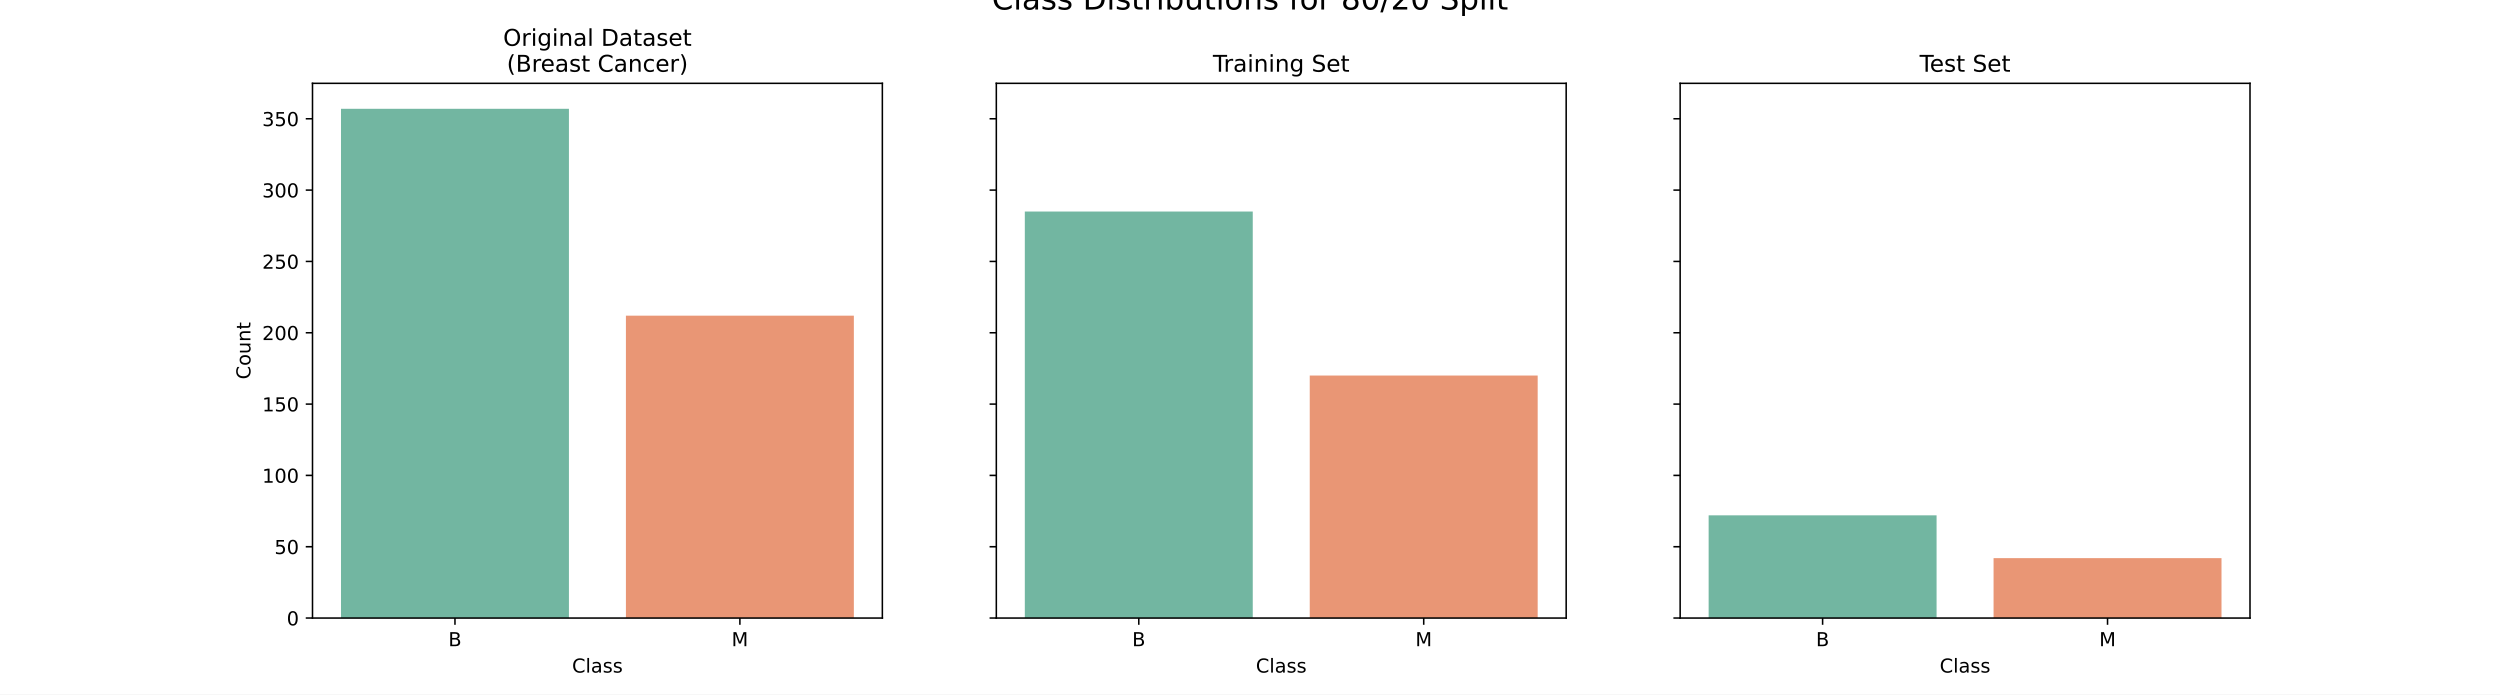
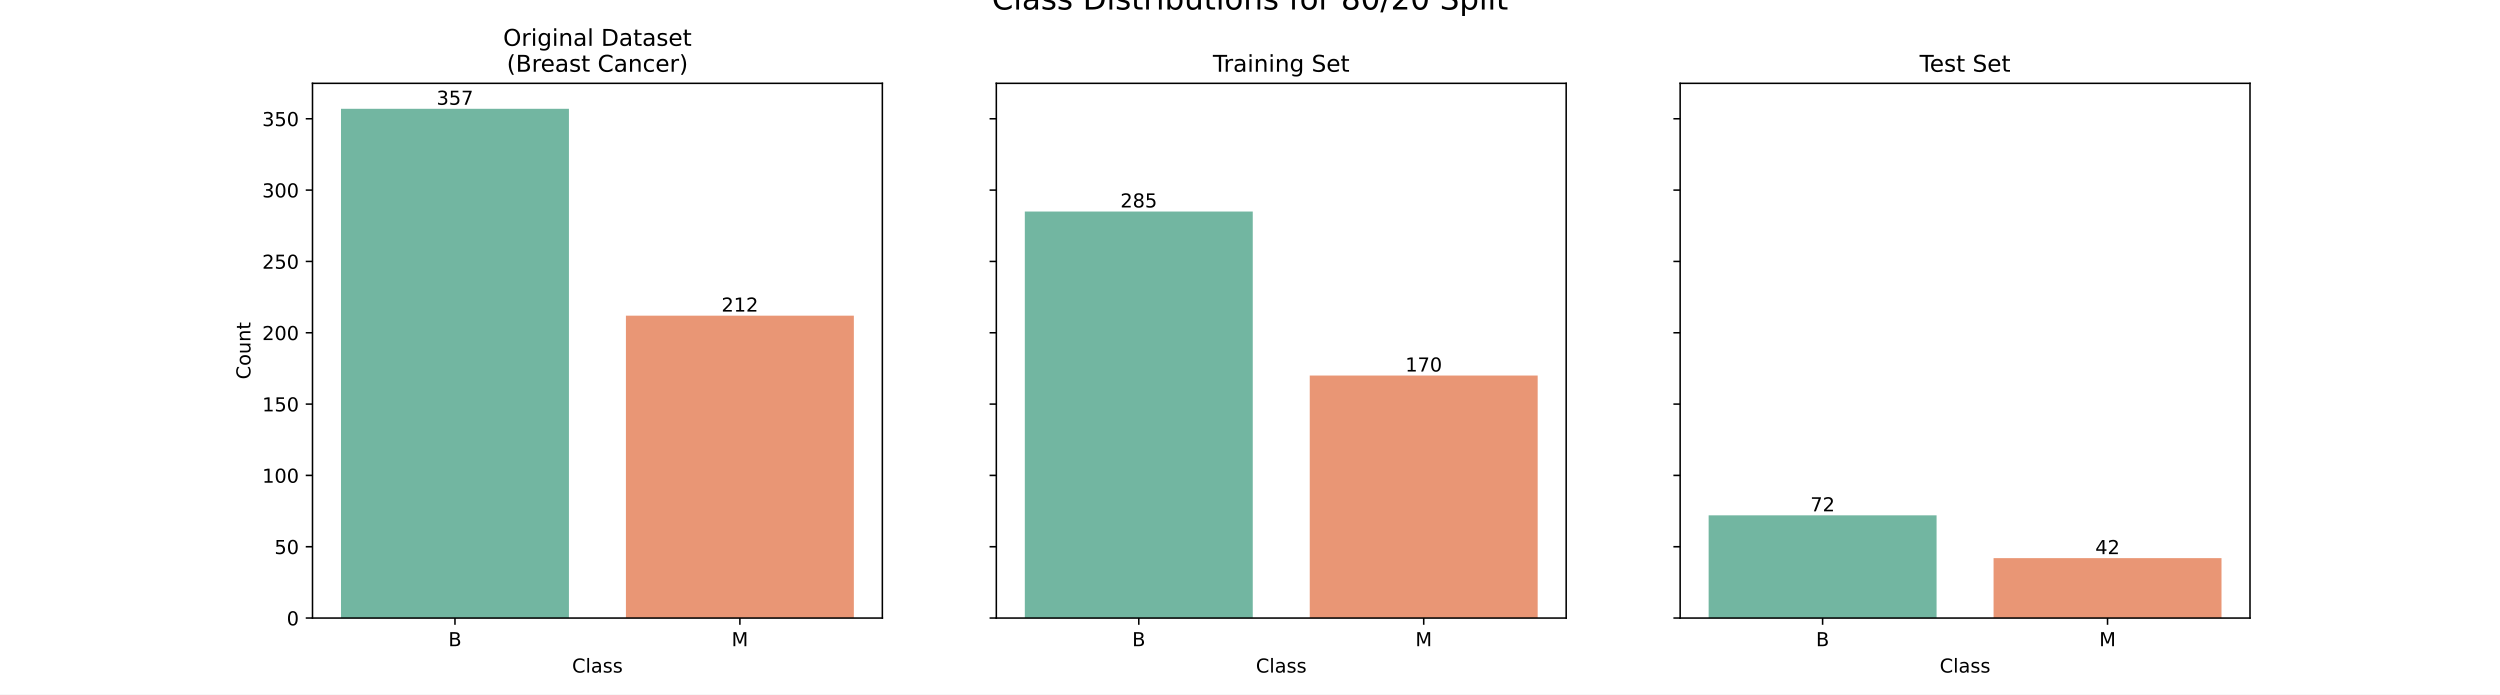
<svg xmlns="http://www.w3.org/2000/svg" xmlns:xlink="http://www.w3.org/1999/xlink" width="1296pt" height="360pt" viewBox="0 0 1296 360" version="1.1">
  <defs>
    <style type="text/css">*{stroke-linejoin: round; stroke-linecap: butt}</style>
  </defs>
  <g id="figure_1">
    <g id="patch_1">
      <path d="M 0 360  L 1296 360  L 1296 0  L 0 0  z " style="fill: #ffffff" />
    </g>
    <g id="axes_1">
      <g id="patch_2">
        <path d="M 162 320.4  L 457.412 320.4  L 457.412 43.2  L 162 43.2  z " style="fill: #ffffff" />
      </g>
      <g id="patch_3">
-         <path d="M 324.476 320.4  L 442.641 320.4  L 442.641 163.627  L 324.476 163.627  z " clip-path="url(#p71d71d4045)" style="fill: #e99675" />
+         <path d="M 324.476 320.4  L 442.641 320.4  L 442.641 163.627  L 324.476 163.627  z " clip-path="url(#pa740611eaa)" style="fill: #e99675" />
      </g>
      <g id="patch_4">
-         <path d="M 176.771 320.4  L 294.935 320.4  L 294.935 56.4  L 176.771 56.4  z " clip-path="url(#p71d71d4045)" style="fill: #72b6a1" />
+         <path d="M 176.771 320.4  L 294.935 320.4  L 294.935 56.4  L 176.771 56.4  z " clip-path="url(#pa740611eaa)" style="fill: #72b6a1" />
      </g>
      <g id="matplotlib.axis_1">
        <g id="xtick_1">
          <g id="line2d_1">
            <defs>
-               <path id="mca1e807a46" d="M 0 0  L 0 3.5  " style="stroke: #000000; stroke-width: 0.8" />
+               <path id="m3a88302859" d="M 0 0  L 0 3.5  " style="stroke: #000000; stroke-width: 0.8" />
            </defs>
            <g>
-               <use xlink:href="#mca1e807a46" x="235.853" y="320.4" style="stroke: #000000; stroke-width: 0.8" />
+               <use xlink:href="#m3a88302859" x="235.853" y="320.4" style="stroke: #000000; stroke-width: 0.8" />
            </g>
          </g>
          <g id="text_1">
            <g transform="translate(232.4225 334.9984) scale(0.1 -0.1)">
              <defs>
                <path id="DejaVuSans-42" d="M 1259 2228  L 1259 519  L 2272 519  Q 2781 519 3026 730  Q 3272 941 3272 1375  Q 3272 1813 3026 2020  Q 2781 2228 2272 2228  L 1259 2228  z M 1259 4147  L 1259 2741  L 2194 2741  Q 2656 2741 2882 2914  Q 3109 3088 3109 3444  Q 3109 3797 2882 3972  Q 2656 4147 2194 4147  L 1259 4147  z M 628 4666  L 2241 4666  Q 2963 4666 3353 4366  Q 3744 4066 3744 3513  Q 3744 3084 3544 2831  Q 3344 2578 2956 2516  Q 3422 2416 3680 2098  Q 3938 1781 3938 1306  Q 3938 681 3513 340  Q 3088 0 2303 0  L 628 0  L 628 4666  z " transform="scale(0.015625)" />
              </defs>
              <use xlink:href="#DejaVuSans-42" />
            </g>
          </g>
        </g>
        <g id="xtick_2">
          <g id="line2d_2">
            <g>
-               <use xlink:href="#mca1e807a46" x="383.559" y="320.4" style="stroke: #000000; stroke-width: 0.8" />
+               <use xlink:href="#m3a88302859" x="383.559" y="320.4" style="stroke: #000000; stroke-width: 0.8" />
            </g>
          </g>
          <g id="text_2">
            <g transform="translate(379.2448 334.9984) scale(0.1 -0.1)">
              <defs>
                <path id="DejaVuSans-4d" d="M 628 4666  L 1569 4666  L 2759 1491  L 3956 4666  L 4897 4666  L 4897 0  L 4281 0  L 4281 4097  L 3078 897  L 2444 897  L 1241 4097  L 1241 0  L 628 0  L 628 4666  z " transform="scale(0.015625)" />
              </defs>
              <use xlink:href="#DejaVuSans-4d" />
            </g>
          </g>
        </g>
        <g id="text_3">
          <g transform="translate(296.552 348.6766) scale(0.1 -0.1)">
            <defs>
              <path id="DejaVuSans-43" d="M 4122 4306  L 4122 3641  Q 3803 3938 3442 4084  Q 3081 4231 2675 4231  Q 1875 4231 1450 3742  Q 1025 3253 1025 2328  Q 1025 1406 1450 917  Q 1875 428 2675 428  Q 3081 428 3442 575  Q 3803 722 4122 1019  L 4122 359  Q 3791 134 3420 21  Q 3050 -91 2638 -91  Q 1578 -91 968 557  Q 359 1206 359 2328  Q 359 3453 968 4101  Q 1578 4750 2638 4750  Q 3056 4750 3426 4639  Q 3797 4528 4122 4306  z " transform="scale(0.015625)" />
              <path id="DejaVuSans-6c" d="M 603 4863  L 1178 4863  L 1178 0  L 603 0  L 603 4863  z " transform="scale(0.015625)" />
              <path id="DejaVuSans-61" d="M 2194 1759  Q 1497 1759 1228 1600  Q 959 1441 959 1056  Q 959 750 1161 570  Q 1363 391 1709 391  Q 2188 391 2477 730  Q 2766 1069 2766 1631  L 2766 1759  L 2194 1759  z M 3341 1997  L 3341 0  L 2766 0  L 2766 531  Q 2569 213 2275 61  Q 1981 -91 1556 -91  Q 1019 -91 701 211  Q 384 513 384 1019  Q 384 1609 779 1909  Q 1175 2209 1959 2209  L 2766 2209  L 2766 2266  Q 2766 2663 2505 2880  Q 2244 3097 1772 3097  Q 1472 3097 1187 3025  Q 903 2953 641 2809  L 641 3341  Q 956 3463 1253 3523  Q 1550 3584 1831 3584  Q 2591 3584 2966 3190  Q 3341 2797 3341 1997  z " transform="scale(0.015625)" />
              <path id="DejaVuSans-73" d="M 2834 3397  L 2834 2853  Q 2591 2978 2328 3040  Q 2066 3103 1784 3103  Q 1356 3103 1142 2972  Q 928 2841 928 2578  Q 928 2378 1081 2264  Q 1234 2150 1697 2047  L 1894 2003  Q 2506 1872 2764 1633  Q 3022 1394 3022 966  Q 3022 478 2636 193  Q 2250 -91 1575 -91  Q 1294 -91 989 -36  Q 684 19 347 128  L 347 722  Q 666 556 975 473  Q 1284 391 1588 391  Q 1994 391 2212 530  Q 2431 669 2431 922  Q 2431 1156 2273 1281  Q 2116 1406 1581 1522  L 1381 1569  Q 847 1681 609 1914  Q 372 2147 372 2553  Q 372 3047 722 3315  Q 1072 3584 1716 3584  Q 2034 3584 2315 3537  Q 2597 3491 2834 3397  z " transform="scale(0.015625)" />
            </defs>
            <use xlink:href="#DejaVuSans-43" />
            <use xlink:href="#DejaVuSans-6c" x="69.824" />
            <use xlink:href="#DejaVuSans-61" x="97.607" />
            <use xlink:href="#DejaVuSans-73" x="158.887" />
            <use xlink:href="#DejaVuSans-73" x="210.986" />
          </g>
        </g>
      </g>
      <g id="matplotlib.axis_2">
        <g id="ytick_1">
          <g id="line2d_3">
            <defs>
-               <path id="m3a2933c47c" d="M 0 0  L -3.5 0  " style="stroke: #000000; stroke-width: 0.8" />
+               <path id="m48964287dc" d="M 0 0  L -3.5 0  " style="stroke: #000000; stroke-width: 0.8" />
            </defs>
            <g>
-               <use xlink:href="#m3a2933c47c" x="162" y="320.4" style="stroke: #000000; stroke-width: 0.8" />
+               <use xlink:href="#m48964287dc" x="162" y="320.4" style="stroke: #000000; stroke-width: 0.8" />
            </g>
          </g>
          <g id="text_4">
            <g transform="translate(148.6375 324.1992) scale(0.1 -0.1)">
              <defs>
                <path id="DejaVuSans-30" d="M 2034 4250  Q 1547 4250 1301 3770  Q 1056 3291 1056 2328  Q 1056 1369 1301 889  Q 1547 409 2034 409  Q 2525 409 2770 889  Q 3016 1369 3016 2328  Q 3016 3291 2770 3770  Q 2525 4250 2034 4250  z M 2034 4750  Q 2819 4750 3233 4129  Q 3647 3509 3647 2328  Q 3647 1150 3233 529  Q 2819 -91 2034 -91  Q 1250 -91 836 529  Q 422 1150 422 2328  Q 422 3509 836 4129  Q 1250 4750 2034 4750  z " transform="scale(0.015625)" />
              </defs>
              <use xlink:href="#DejaVuSans-30" />
            </g>
          </g>
        </g>
        <g id="ytick_2">
          <g id="line2d_4">
            <g>
-               <use xlink:href="#m3a2933c47c" x="162" y="283.425" style="stroke: #000000; stroke-width: 0.8" />
+               <use xlink:href="#m48964287dc" x="162" y="283.425" style="stroke: #000000; stroke-width: 0.8" />
            </g>
          </g>
          <g id="text_5">
            <g transform="translate(142.275 287.2244) scale(0.1 -0.1)">
              <defs>
                <path id="DejaVuSans-35" d="M 691 4666  L 3169 4666  L 3169 4134  L 1269 4134  L 1269 2991  Q 1406 3038 1543 3061  Q 1681 3084 1819 3084  Q 2600 3084 3056 2656  Q 3513 2228 3513 1497  Q 3513 744 3044 326  Q 2575 -91 1722 -91  Q 1428 -91 1123 -41  Q 819 9 494 109  L 494 744  Q 775 591 1075 516  Q 1375 441 1709 441  Q 2250 441 2565 725  Q 2881 1009 2881 1497  Q 2881 1984 2565 2268  Q 2250 2553 1709 2553  Q 1456 2553 1204 2497  Q 953 2441 691 2322  L 691 4666  z " transform="scale(0.015625)" />
              </defs>
              <use xlink:href="#DejaVuSans-35" />
              <use xlink:href="#DejaVuSans-30" x="63.623" />
            </g>
          </g>
        </g>
        <g id="ytick_3">
          <g id="line2d_5">
            <g>
-               <use xlink:href="#m3a2933c47c" x="162" y="246.45" style="stroke: #000000; stroke-width: 0.8" />
+               <use xlink:href="#m48964287dc" x="162" y="246.45" style="stroke: #000000; stroke-width: 0.8" />
            </g>
          </g>
          <g id="text_6">
            <g transform="translate(135.9125 250.2496) scale(0.1 -0.1)">
              <defs>
                <path id="DejaVuSans-31" d="M 794 531  L 1825 531  L 1825 4091  L 703 3866  L 703 4441  L 1819 4666  L 2450 4666  L 2450 531  L 3481 531  L 3481 0  L 794 0  L 794 531  z " transform="scale(0.015625)" />
              </defs>
              <use xlink:href="#DejaVuSans-31" />
              <use xlink:href="#DejaVuSans-30" x="63.623" />
              <use xlink:href="#DejaVuSans-30" x="127.246" />
            </g>
          </g>
        </g>
        <g id="ytick_4">
          <g id="line2d_6">
            <g>
-               <use xlink:href="#m3a2933c47c" x="162" y="209.476" style="stroke: #000000; stroke-width: 0.8" />
+               <use xlink:href="#m48964287dc" x="162" y="209.476" style="stroke: #000000; stroke-width: 0.8" />
            </g>
          </g>
          <g id="text_7">
            <g transform="translate(135.9125 213.2748) scale(0.1 -0.1)">
              <use xlink:href="#DejaVuSans-31" />
              <use xlink:href="#DejaVuSans-35" x="63.623" />
              <use xlink:href="#DejaVuSans-30" x="127.246" />
            </g>
          </g>
        </g>
        <g id="ytick_5">
          <g id="line2d_7">
            <g>
-               <use xlink:href="#m3a2933c47c" x="162" y="172.501" style="stroke: #000000; stroke-width: 0.8" />
+               <use xlink:href="#m48964287dc" x="162" y="172.501" style="stroke: #000000; stroke-width: 0.8" />
            </g>
          </g>
          <g id="text_8">
            <g transform="translate(135.9125 176.3001) scale(0.1 -0.1)">
              <defs>
                <path id="DejaVuSans-32" d="M 1228 531  L 3431 531  L 3431 0  L 469 0  L 469 531  Q 828 903 1448 1529  Q 2069 2156 2228 2338  Q 2531 2678 2651 2914  Q 2772 3150 2772 3378  Q 2772 3750 2511 3984  Q 2250 4219 1831 4219  Q 1534 4219 1204 4116  Q 875 4013 500 3803  L 500 4441  Q 881 4594 1212 4672  Q 1544 4750 1819 4750  Q 2544 4750 2975 4387  Q 3406 4025 3406 3419  Q 3406 3131 3298 2873  Q 3191 2616 2906 2266  Q 2828 2175 2409 1742  Q 1991 1309 1228 531  z " transform="scale(0.015625)" />
              </defs>
              <use xlink:href="#DejaVuSans-32" />
              <use xlink:href="#DejaVuSans-30" x="63.623" />
              <use xlink:href="#DejaVuSans-30" x="127.246" />
            </g>
          </g>
        </g>
        <g id="ytick_6">
          <g id="line2d_8">
            <g>
-               <use xlink:href="#m3a2933c47c" x="162" y="135.526" style="stroke: #000000; stroke-width: 0.8" />
+               <use xlink:href="#m48964287dc" x="162" y="135.526" style="stroke: #000000; stroke-width: 0.8" />
            </g>
          </g>
          <g id="text_9">
            <g transform="translate(135.9125 139.3253) scale(0.1 -0.1)">
              <use xlink:href="#DejaVuSans-32" />
              <use xlink:href="#DejaVuSans-35" x="63.623" />
              <use xlink:href="#DejaVuSans-30" x="127.246" />
            </g>
          </g>
        </g>
        <g id="ytick_7">
          <g id="line2d_9">
            <g>
-               <use xlink:href="#m3a2933c47c" x="162" y="98.551" style="stroke: #000000; stroke-width: 0.8" />
+               <use xlink:href="#m48964287dc" x="162" y="98.551" style="stroke: #000000; stroke-width: 0.8" />
            </g>
          </g>
          <g id="text_10">
            <g transform="translate(135.9125 102.3505) scale(0.1 -0.1)">
              <defs>
                <path id="DejaVuSans-33" d="M 2597 2516  Q 3050 2419 3304 2112  Q 3559 1806 3559 1356  Q 3559 666 3084 287  Q 2609 -91 1734 -91  Q 1441 -91 1130 -33  Q 819 25 488 141  L 488 750  Q 750 597 1062 519  Q 1375 441 1716 441  Q 2309 441 2620 675  Q 2931 909 2931 1356  Q 2931 1769 2642 2001  Q 2353 2234 1838 2234  L 1294 2234  L 1294 2753  L 1863 2753  Q 2328 2753 2575 2939  Q 2822 3125 2822 3475  Q 2822 3834 2567 4026  Q 2313 4219 1838 4219  Q 1578 4219 1281 4162  Q 984 4106 628 3988  L 628 4550  Q 988 4650 1302 4700  Q 1616 4750 1894 4750  Q 2613 4750 3031 4423  Q 3450 4097 3450 3541  Q 3450 3153 3228 2886  Q 3006 2619 2597 2516  z " transform="scale(0.015625)" />
              </defs>
              <use xlink:href="#DejaVuSans-33" />
              <use xlink:href="#DejaVuSans-30" x="63.623" />
              <use xlink:href="#DejaVuSans-30" x="127.246" />
            </g>
          </g>
        </g>
        <g id="ytick_8">
          <g id="line2d_10">
            <g>
-               <use xlink:href="#m3a2933c47c" x="162" y="61.576" style="stroke: #000000; stroke-width: 0.8" />
+               <use xlink:href="#m48964287dc" x="162" y="61.576" style="stroke: #000000; stroke-width: 0.8" />
            </g>
          </g>
          <g id="text_11">
            <g transform="translate(135.9125 65.37569) scale(0.1 -0.1)">
              <use xlink:href="#DejaVuSans-33" />
              <use xlink:href="#DejaVuSans-35" x="63.623" />
              <use xlink:href="#DejaVuSans-30" x="127.246" />
            </g>
          </g>
        </g>
        <g id="text_12">
          <g transform="translate(129.8328 196.6484) rotate(-90) scale(0.1 -0.1)">
            <defs>
              <path id="DejaVuSans-6f" d="M 1959 3097  Q 1497 3097 1228 2736  Q 959 2375 959 1747  Q 959 1119 1226 758  Q 1494 397 1959 397  Q 2419 397 2687 759  Q 2956 1122 2956 1747  Q 2956 2369 2687 2733  Q 2419 3097 1959 3097  z M 1959 3584  Q 2709 3584 3137 3096  Q 3566 2609 3566 1747  Q 3566 888 3137 398  Q 2709 -91 1959 -91  Q 1206 -91 779 398  Q 353 888 353 1747  Q 353 2609 779 3096  Q 1206 3584 1959 3584  z " transform="scale(0.015625)" />
              <path id="DejaVuSans-75" d="M 544 1381  L 544 3500  L 1119 3500  L 1119 1403  Q 1119 906 1312 657  Q 1506 409 1894 409  Q 2359 409 2629 706  Q 2900 1003 2900 1516  L 2900 3500  L 3475 3500  L 3475 0  L 2900 0  L 2900 538  Q 2691 219 2414 64  Q 2138 -91 1772 -91  Q 1169 -91 856 284  Q 544 659 544 1381  z M 1991 3584  L 1991 3584  z " transform="scale(0.015625)" />
              <path id="DejaVuSans-6e" d="M 3513 2113  L 3513 0  L 2938 0  L 2938 2094  Q 2938 2591 2744 2837  Q 2550 3084 2163 3084  Q 1697 3084 1428 2787  Q 1159 2491 1159 1978  L 1159 0  L 581 0  L 581 3500  L 1159 3500  L 1159 2956  Q 1366 3272 1645 3428  Q 1925 3584 2291 3584  Q 2894 3584 3203 3211  Q 3513 2838 3513 2113  z " transform="scale(0.015625)" />
              <path id="DejaVuSans-74" d="M 1172 4494  L 1172 3500  L 2356 3500  L 2356 3053  L 1172 3053  L 1172 1153  Q 1172 725 1289 603  Q 1406 481 1766 481  L 2356 481  L 2356 0  L 1766 0  Q 1100 0 847 248  Q 594 497 594 1153  L 594 3053  L 172 3053  L 172 3500  L 594 3500  L 594 4494  L 1172 4494  z " transform="scale(0.015625)" />
            </defs>
            <use xlink:href="#DejaVuSans-43" />
            <use xlink:href="#DejaVuSans-6f" x="69.824" />
            <use xlink:href="#DejaVuSans-75" x="131.006" />
            <use xlink:href="#DejaVuSans-6e" x="194.385" />
            <use xlink:href="#DejaVuSans-74" x="257.764" />
          </g>
        </g>
      </g>
      <g id="patch_5">
        <path d="M 162 320.4  L 162 43.2  " style="fill: none; stroke: #000000; stroke-width: 0.8; stroke-linejoin: miter; stroke-linecap: square" />
      </g>
      <g id="patch_6">
        <path d="M 457.412 320.4  L 457.412 43.2  " style="fill: none; stroke: #000000; stroke-width: 0.8; stroke-linejoin: miter; stroke-linecap: square" />
      </g>
      <g id="patch_7">
        <path d="M 162 320.4  L 457.412 320.4  " style="fill: none; stroke: #000000; stroke-width: 0.8; stroke-linejoin: miter; stroke-linecap: square" />
      </g>
      <g id="patch_8">
        <path d="M 162 43.2  L 457.412 43.2  " style="fill: none; stroke: #000000; stroke-width: 0.8; stroke-linejoin: miter; stroke-linecap: square" />
      </g>
      <g id="text_13">
+         <g transform="translate(374.0151 161.5472) scale(0.1 -0.1)">
+           <use xlink:href="#DejaVuSans-32" />
+           <use xlink:href="#DejaVuSans-31" x="63.623" />
+           <use xlink:href="#DejaVuSans-32" x="127.246" />
+         </g>
+       </g>
+       <g id="text_14">
+         <g transform="translate(226.3092 54.32031) scale(0.1 -0.1)">
+           <defs>
+             <path id="DejaVuSans-37" d="M 525 4666  L 3525 4666  L 3525 4397  L 1831 0  L 1172 0  L 2766 4134  L 525 4134  L 525 4666  z " transform="scale(0.015625)" />
+           </defs>
+           <use xlink:href="#DejaVuSans-33" />
+           <use xlink:href="#DejaVuSans-35" x="63.623" />
+           <use xlink:href="#DejaVuSans-37" x="127.246" />
+         </g>
+       </g>
+       <g id="text_15">
        <g transform="translate(260.8246 23.76262) scale(0.12 -0.12)">
          <defs>
            <path id="DejaVuSans-4f" d="M 2522 4238  Q 1834 4238 1429 3725  Q 1025 3213 1025 2328  Q 1025 1447 1429 934  Q 1834 422 2522 422  Q 3209 422 3611 934  Q 4013 1447 4013 2328  Q 4013 3213 3611 3725  Q 3209 4238 2522 4238  z M 2522 4750  Q 3503 4750 4090 4092  Q 4678 3434 4678 2328  Q 4678 1225 4090 567  Q 3503 -91 2522 -91  Q 1538 -91 948 565  Q 359 1222 359 2328  Q 359 3434 948 4092  Q 1538 4750 2522 4750  z " transform="scale(0.015625)" />
            <path id="DejaVuSans-72" d="M 2631 2963  Q 2534 3019 2420 3045  Q 2306 3072 2169 3072  Q 1681 3072 1420 2755  Q 1159 2438 1159 1844  L 1159 0  L 581 0  L 581 3500  L 1159 3500  L 1159 2956  Q 1341 3275 1631 3429  Q 1922 3584 2338 3584  Q 2397 3584 2469 3576  Q 2541 3569 2628 3553  L 2631 2963  z " transform="scale(0.015625)" />
            <path id="DejaVuSans-69" d="M 603 3500  L 1178 3500  L 1178 0  L 603 0  L 603 3500  z M 603 4863  L 1178 4863  L 1178 4134  L 603 4134  L 603 4863  z " transform="scale(0.015625)" />
            <path id="DejaVuSans-67" d="M 2906 1791  Q 2906 2416 2648 2759  Q 2391 3103 1925 3103  Q 1463 3103 1205 2759  Q 947 2416 947 1791  Q 947 1169 1205 825  Q 1463 481 1925 481  Q 2391 481 2648 825  Q 2906 1169 2906 1791  z M 3481 434  Q 3481 -459 3084 -895  Q 2688 -1331 1869 -1331  Q 1566 -1331 1297 -1286  Q 1028 -1241 775 -1147  L 775 -588  Q 1028 -725 1275 -790  Q 1522 -856 1778 -856  Q 2344 -856 2625 -561  Q 2906 -266 2906 331  L 2906 616  Q 2728 306 2450 153  Q 2172 0 1784 0  Q 1141 0 747 490  Q 353 981 353 1791  Q 353 2603 747 3093  Q 1141 3584 1784 3584  Q 2172 3584 2450 3431  Q 2728 3278 2906 2969  L 2906 3500  L 3481 3500  L 3481 434  z " transform="scale(0.015625)" />
            <path id="DejaVuSans-20" transform="scale(0.015625)" />
            <path id="DejaVuSans-44" d="M 1259 4147  L 1259 519  L 2022 519  Q 2988 519 3436 956  Q 3884 1394 3884 2338  Q 3884 3275 3436 3711  Q 2988 4147 2022 4147  L 1259 4147  z M 628 4666  L 1925 4666  Q 3281 4666 3915 4102  Q 4550 3538 4550 2338  Q 4550 1131 3912 565  Q 3275 0 1925 0  L 628 0  L 628 4666  z " transform="scale(0.015625)" />
            <path id="DejaVuSans-65" d="M 3597 1894  L 3597 1613  L 953 1613  Q 991 1019 1311 708  Q 1631 397 2203 397  Q 2534 397 2845 478  Q 3156 559 3463 722  L 3463 178  Q 3153 47 2828 -22  Q 2503 -91 2169 -91  Q 1331 -91 842 396  Q 353 884 353 1716  Q 353 2575 817 3079  Q 1281 3584 2069 3584  Q 2775 3584 3186 3129  Q 3597 2675 3597 1894  z M 3022 2063  Q 3016 2534 2758 2815  Q 2500 3097 2075 3097  Q 1594 3097 1305 2825  Q 1016 2553 972 2059  L 3022 2063  z " transform="scale(0.015625)" />
          </defs>
          <use xlink:href="#DejaVuSans-4f" />
          <use xlink:href="#DejaVuSans-72" x="78.711" />
          <use xlink:href="#DejaVuSans-69" x="119.824" />
          <use xlink:href="#DejaVuSans-67" x="147.607" />
          <use xlink:href="#DejaVuSans-69" x="211.084" />
          <use xlink:href="#DejaVuSans-6e" x="238.867" />
          <use xlink:href="#DejaVuSans-61" x="302.246" />
          <use xlink:href="#DejaVuSans-6c" x="363.525" />
          <use xlink:href="#DejaVuSans-20" x="391.309" />
          <use xlink:href="#DejaVuSans-44" x="423.096" />
          <use xlink:href="#DejaVuSans-61" x="500.098" />
          <use xlink:href="#DejaVuSans-74" x="561.377" />
          <use xlink:href="#DejaVuSans-61" x="600.586" />
          <use xlink:href="#DejaVuSans-73" x="661.865" />
          <use xlink:href="#DejaVuSans-65" x="713.965" />
          <use xlink:href="#DejaVuSans-74" x="775.488" />
        </g>
        <g transform="translate(262.6959 37.2) scale(0.12 -0.12)">
          <defs>
            <path id="DejaVuSans-28" d="M 1984 4856  Q 1566 4138 1362 3434  Q 1159 2731 1159 2009  Q 1159 1288 1364 580  Q 1569 -128 1984 -844  L 1484 -844  Q 1016 -109 783 600  Q 550 1309 550 2009  Q 550 2706 781 3412  Q 1013 4119 1484 4856  L 1984 4856  z " transform="scale(0.015625)" />
            <path id="DejaVuSans-63" d="M 3122 3366  L 3122 2828  Q 2878 2963 2633 3030  Q 2388 3097 2138 3097  Q 1578 3097 1268 2742  Q 959 2388 959 1747  Q 959 1106 1268 751  Q 1578 397 2138 397  Q 2388 397 2633 464  Q 2878 531 3122 666  L 3122 134  Q 2881 22 2623 -34  Q 2366 -91 2075 -91  Q 1284 -91 818 406  Q 353 903 353 1747  Q 353 2603 823 3093  Q 1294 3584 2113 3584  Q 2378 3584 2631 3529  Q 2884 3475 3122 3366  z " transform="scale(0.015625)" />
            <path id="DejaVuSans-29" d="M 513 4856  L 1013 4856  Q 1481 4119 1714 3412  Q 1947 2706 1947 2009  Q 1947 1309 1714 600  Q 1481 -109 1013 -844  L 513 -844  Q 928 -128 1133 580  Q 1338 1288 1338 2009  Q 1338 2731 1133 3434  Q 928 4138 513 4856  z " transform="scale(0.015625)" />
          </defs>
          <use xlink:href="#DejaVuSans-28" />
          <use xlink:href="#DejaVuSans-42" x="39.014" />
          <use xlink:href="#DejaVuSans-72" x="107.617" />
          <use xlink:href="#DejaVuSans-65" x="146.48" />
          <use xlink:href="#DejaVuSans-61" x="208.004" />
          <use xlink:href="#DejaVuSans-73" x="269.283" />
          <use xlink:href="#DejaVuSans-74" x="321.383" />
          <use xlink:href="#DejaVuSans-20" x="360.592" />
          <use xlink:href="#DejaVuSans-43" x="392.379" />
          <use xlink:href="#DejaVuSans-61" x="462.203" />
          <use xlink:href="#DejaVuSans-6e" x="523.482" />
          <use xlink:href="#DejaVuSans-63" x="586.861" />
          <use xlink:href="#DejaVuSans-65" x="641.842" />
          <use xlink:href="#DejaVuSans-72" x="703.365" />
          <use xlink:href="#DejaVuSans-29" x="744.479" />
        </g>
      </g>
    </g>
    <g id="axes_2">
      <g id="patch_9">
        <path d="M 516.494 320.4  L 811.906 320.4  L 811.906 43.2  L 516.494 43.2  z " style="fill: #ffffff" />
      </g>
      <g id="patch_10">
-         <path d="M 678.971 320.4  L 797.135 320.4  L 797.135 194.686  L 678.971 194.686  z " clip-path="url(#p36aa5ff11e)" style="fill: #e99675" />
+         <path d="M 678.971 320.4  L 797.135 320.4  L 797.135 194.686  L 678.971 194.686  z " clip-path="url(#p2af3b4415b)" style="fill: #e99675" />
      </g>
      <g id="patch_11">
-         <path d="M 531.265 320.4  L 649.429 320.4  L 649.429 109.644  L 531.265 109.644  z " clip-path="url(#p36aa5ff11e)" style="fill: #72b6a1" />
+         <path d="M 531.265 320.4  L 649.429 320.4  L 649.429 109.644  L 531.265 109.644  z " clip-path="url(#p2af3b4415b)" style="fill: #72b6a1" />
      </g>
      <g id="matplotlib.axis_3">
        <g id="xtick_3">
          <g id="line2d_11">
            <g>
-               <use xlink:href="#mca1e807a46" x="590.347" y="320.4" style="stroke: #000000; stroke-width: 0.8" />
-             </g>
-           </g>
-           <g id="text_14">
+               <use xlink:href="#m3a88302859" x="590.347" y="320.4" style="stroke: #000000; stroke-width: 0.8" />
+             </g>
+           </g>
+           <g id="text_16">
            <g transform="translate(586.9166 334.9984) scale(0.1 -0.1)">
              <use xlink:href="#DejaVuSans-42" />
            </g>
          </g>
        </g>
        <g id="xtick_4">
          <g id="line2d_12">
            <g>
-               <use xlink:href="#mca1e807a46" x="738.053" y="320.4" style="stroke: #000000; stroke-width: 0.8" />
-             </g>
-           </g>
-           <g id="text_15">
+               <use xlink:href="#m3a88302859" x="738.053" y="320.4" style="stroke: #000000; stroke-width: 0.8" />
+             </g>
+           </g>
+           <g id="text_17">
            <g transform="translate(733.7389 334.9984) scale(0.1 -0.1)">
              <use xlink:href="#DejaVuSans-4d" />
            </g>
          </g>
        </g>
-         <g id="text_16">
+         <g id="text_18">
          <g transform="translate(651.0461 348.6766) scale(0.1 -0.1)">
            <use xlink:href="#DejaVuSans-43" />
            <use xlink:href="#DejaVuSans-6c" x="69.824" />
            <use xlink:href="#DejaVuSans-61" x="97.607" />
            <use xlink:href="#DejaVuSans-73" x="158.887" />
            <use xlink:href="#DejaVuSans-73" x="210.986" />
          </g>
        </g>
      </g>
      <g id="matplotlib.axis_4">
        <g id="ytick_9">
          <g id="line2d_13">
            <g>
-               <use xlink:href="#m3a2933c47c" x="516.494" y="320.4" style="stroke: #000000; stroke-width: 0.8" />
+               <use xlink:href="#m48964287dc" x="516.494" y="320.4" style="stroke: #000000; stroke-width: 0.8" />
            </g>
          </g>
        </g>
        <g id="ytick_10">
          <g id="line2d_14">
            <g>
-               <use xlink:href="#m3a2933c47c" x="516.494" y="283.425" style="stroke: #000000; stroke-width: 0.8" />
+               <use xlink:href="#m48964287dc" x="516.494" y="283.425" style="stroke: #000000; stroke-width: 0.8" />
            </g>
          </g>
        </g>
        <g id="ytick_11">
          <g id="line2d_15">
            <g>
-               <use xlink:href="#m3a2933c47c" x="516.494" y="246.45" style="stroke: #000000; stroke-width: 0.8" />
+               <use xlink:href="#m48964287dc" x="516.494" y="246.45" style="stroke: #000000; stroke-width: 0.8" />
            </g>
          </g>
        </g>
        <g id="ytick_12">
          <g id="line2d_16">
            <g>
-               <use xlink:href="#m3a2933c47c" x="516.494" y="209.476" style="stroke: #000000; stroke-width: 0.8" />
+               <use xlink:href="#m48964287dc" x="516.494" y="209.476" style="stroke: #000000; stroke-width: 0.8" />
            </g>
          </g>
        </g>
        <g id="ytick_13">
          <g id="line2d_17">
            <g>
-               <use xlink:href="#m3a2933c47c" x="516.494" y="172.501" style="stroke: #000000; stroke-width: 0.8" />
+               <use xlink:href="#m48964287dc" x="516.494" y="172.501" style="stroke: #000000; stroke-width: 0.8" />
            </g>
          </g>
        </g>
        <g id="ytick_14">
          <g id="line2d_18">
            <g>
-               <use xlink:href="#m3a2933c47c" x="516.494" y="135.526" style="stroke: #000000; stroke-width: 0.8" />
+               <use xlink:href="#m48964287dc" x="516.494" y="135.526" style="stroke: #000000; stroke-width: 0.8" />
            </g>
          </g>
        </g>
        <g id="ytick_15">
          <g id="line2d_19">
            <g>
-               <use xlink:href="#m3a2933c47c" x="516.494" y="98.551" style="stroke: #000000; stroke-width: 0.8" />
+               <use xlink:href="#m48964287dc" x="516.494" y="98.551" style="stroke: #000000; stroke-width: 0.8" />
            </g>
          </g>
        </g>
        <g id="ytick_16">
          <g id="line2d_20">
            <g>
-               <use xlink:href="#m3a2933c47c" x="516.494" y="61.576" style="stroke: #000000; stroke-width: 0.8" />
+               <use xlink:href="#m48964287dc" x="516.494" y="61.576" style="stroke: #000000; stroke-width: 0.8" />
            </g>
          </g>
        </g>
      </g>
      <g id="patch_12">
        <path d="M 516.494 320.4  L 516.494 43.2  " style="fill: none; stroke: #000000; stroke-width: 0.8; stroke-linejoin: miter; stroke-linecap: square" />
      </g>
      <g id="patch_13">
        <path d="M 811.906 320.4  L 811.906 43.2  " style="fill: none; stroke: #000000; stroke-width: 0.8; stroke-linejoin: miter; stroke-linecap: square" />
      </g>
      <g id="patch_14">
        <path d="M 516.494 320.4  L 811.906 320.4  " style="fill: none; stroke: #000000; stroke-width: 0.8; stroke-linejoin: miter; stroke-linecap: square" />
      </g>
      <g id="patch_15">
        <path d="M 516.494 43.2  L 811.906 43.2  " style="fill: none; stroke: #000000; stroke-width: 0.8; stroke-linejoin: miter; stroke-linecap: square" />
      </g>
-       <g id="text_17">
+       <g id="text_19">
+         <g transform="translate(728.5092 192.606) scale(0.1 -0.1)">
+           <use xlink:href="#DejaVuSans-31" />
+           <use xlink:href="#DejaVuSans-37" x="63.623" />
+           <use xlink:href="#DejaVuSans-30" x="127.246" />
+         </g>
+       </g>
+       <g id="text_20">
+         <g transform="translate(580.8033 107.564) scale(0.1 -0.1)">
+           <defs>
+             <path id="DejaVuSans-38" d="M 2034 2216  Q 1584 2216 1326 1975  Q 1069 1734 1069 1313  Q 1069 891 1326 650  Q 1584 409 2034 409  Q 2484 409 2743 651  Q 3003 894 3003 1313  Q 3003 1734 2745 1975  Q 2488 2216 2034 2216  z M 1403 2484  Q 997 2584 770 2862  Q 544 3141 544 3541  Q 544 4100 942 4425  Q 1341 4750 2034 4750  Q 2731 4750 3128 4425  Q 3525 4100 3525 3541  Q 3525 3141 3298 2862  Q 3072 2584 2669 2484  Q 3125 2378 3379 2068  Q 3634 1759 3634 1313  Q 3634 634 3220 271  Q 2806 -91 2034 -91  Q 1263 -91 848 271  Q 434 634 434 1313  Q 434 1759 690 2068  Q 947 2378 1403 2484  z M 1172 3481  Q 1172 3119 1398 2916  Q 1625 2713 2034 2713  Q 2441 2713 2670 2916  Q 2900 3119 2900 3481  Q 2900 3844 2670 4047  Q 2441 4250 2034 4250  Q 1625 4250 1398 4047  Q 1172 3844 1172 3481  z " transform="scale(0.015625)" />
+           </defs>
+           <use xlink:href="#DejaVuSans-32" />
+           <use xlink:href="#DejaVuSans-38" x="63.623" />
+           <use xlink:href="#DejaVuSans-35" x="127.246" />
+         </g>
+       </g>
+       <g id="text_21">
        <g transform="translate(628.7691 37.2) scale(0.12 -0.12)">
          <defs>
            <path id="DejaVuSans-54" d="M -19 4666  L 3928 4666  L 3928 4134  L 2272 4134  L 2272 0  L 1638 0  L 1638 4134  L -19 4134  L -19 4666  z " transform="scale(0.015625)" />
            <path id="DejaVuSans-53" d="M 3425 4513  L 3425 3897  Q 3066 4069 2747 4153  Q 2428 4238 2131 4238  Q 1616 4238 1336 4038  Q 1056 3838 1056 3469  Q 1056 3159 1242 3001  Q 1428 2844 1947 2747  L 2328 2669  Q 3034 2534 3370 2195  Q 3706 1856 3706 1288  Q 3706 609 3251 259  Q 2797 -91 1919 -91  Q 1588 -91 1214 -16  Q 841 59 441 206  L 441 856  Q 825 641 1194 531  Q 1563 422 1919 422  Q 2459 422 2753 634  Q 3047 847 3047 1241  Q 3047 1584 2836 1778  Q 2625 1972 2144 2069  L 1759 2144  Q 1053 2284 737 2584  Q 422 2884 422 3419  Q 422 4038 858 4394  Q 1294 4750 2059 4750  Q 2388 4750 2728 4690  Q 3069 4631 3425 4513  z " transform="scale(0.015625)" />
          </defs>
          <use xlink:href="#DejaVuSans-54" />
          <use xlink:href="#DejaVuSans-72" x="46.334" />
          <use xlink:href="#DejaVuSans-61" x="87.447" />
          <use xlink:href="#DejaVuSans-69" x="148.727" />
          <use xlink:href="#DejaVuSans-6e" x="176.51" />
          <use xlink:href="#DejaVuSans-69" x="239.889" />
          <use xlink:href="#DejaVuSans-6e" x="267.672" />
          <use xlink:href="#DejaVuSans-67" x="331.051" />
          <use xlink:href="#DejaVuSans-20" x="394.527" />
          <use xlink:href="#DejaVuSans-53" x="426.314" />
          <use xlink:href="#DejaVuSans-65" x="489.791" />
          <use xlink:href="#DejaVuSans-74" x="551.314" />
        </g>
      </g>
    </g>
    <g id="axes_3">
      <g id="patch_16">
        <path d="M 870.988 320.4  L 1166.4 320.4  L 1166.4 43.2  L 870.988 43.2  z " style="fill: #ffffff" />
      </g>
      <g id="patch_17">
-         <path d="M 885.759 320.4  L 1003.924 320.4  L 1003.924 267.156  L 885.759 267.156  z " clip-path="url(#p7ea71b215b)" style="fill: #72b6a1" />
+         <path d="M 885.759 320.4  L 1003.924 320.4  L 1003.924 267.156  L 885.759 267.156  z " clip-path="url(#p8797741630)" style="fill: #72b6a1" />
      </g>
      <g id="patch_18">
-         <path d="M 1033.465 320.4  L 1151.629 320.4  L 1151.629 289.341  L 1033.465 289.341  z " clip-path="url(#p7ea71b215b)" style="fill: #e99675" />
+         <path d="M 1033.465 320.4  L 1151.629 320.4  L 1151.629 289.341  L 1033.465 289.341  z " clip-path="url(#p8797741630)" style="fill: #e99675" />
      </g>
      <g id="matplotlib.axis_5">
        <g id="xtick_5">
          <g id="line2d_21">
            <g>
-               <use xlink:href="#mca1e807a46" x="944.841" y="320.4" style="stroke: #000000; stroke-width: 0.8" />
-             </g>
-           </g>
-           <g id="text_18">
+               <use xlink:href="#m3a88302859" x="944.841" y="320.4" style="stroke: #000000; stroke-width: 0.8" />
+             </g>
+           </g>
+           <g id="text_22">
            <g transform="translate(941.4107 334.9984) scale(0.1 -0.1)">
              <use xlink:href="#DejaVuSans-42" />
            </g>
          </g>
        </g>
        <g id="xtick_6">
          <g id="line2d_22">
            <g>
-               <use xlink:href="#mca1e807a46" x="1092.547" y="320.4" style="stroke: #000000; stroke-width: 0.8" />
-             </g>
-           </g>
-           <g id="text_19">
+               <use xlink:href="#m3a88302859" x="1092.547" y="320.4" style="stroke: #000000; stroke-width: 0.8" />
+             </g>
+           </g>
+           <g id="text_23">
            <g transform="translate(1088.233 334.9984) scale(0.1 -0.1)">
              <use xlink:href="#DejaVuSans-4d" />
            </g>
          </g>
        </g>
-         <g id="text_20">
+         <g id="text_24">
          <g transform="translate(1005.54 348.6766) scale(0.1 -0.1)">
            <use xlink:href="#DejaVuSans-43" />
            <use xlink:href="#DejaVuSans-6c" x="69.824" />
            <use xlink:href="#DejaVuSans-61" x="97.607" />
            <use xlink:href="#DejaVuSans-73" x="158.887" />
            <use xlink:href="#DejaVuSans-73" x="210.986" />
          </g>
        </g>
      </g>
      <g id="matplotlib.axis_6">
        <g id="ytick_17">
          <g id="line2d_23">
            <g>
-               <use xlink:href="#m3a2933c47c" x="870.988" y="320.4" style="stroke: #000000; stroke-width: 0.8" />
+               <use xlink:href="#m48964287dc" x="870.988" y="320.4" style="stroke: #000000; stroke-width: 0.8" />
            </g>
          </g>
        </g>
        <g id="ytick_18">
          <g id="line2d_24">
            <g>
-               <use xlink:href="#m3a2933c47c" x="870.988" y="283.425" style="stroke: #000000; stroke-width: 0.8" />
+               <use xlink:href="#m48964287dc" x="870.988" y="283.425" style="stroke: #000000; stroke-width: 0.8" />
            </g>
          </g>
        </g>
        <g id="ytick_19">
          <g id="line2d_25">
            <g>
-               <use xlink:href="#m3a2933c47c" x="870.988" y="246.45" style="stroke: #000000; stroke-width: 0.8" />
+               <use xlink:href="#m48964287dc" x="870.988" y="246.45" style="stroke: #000000; stroke-width: 0.8" />
            </g>
          </g>
        </g>
        <g id="ytick_20">
          <g id="line2d_26">
            <g>
-               <use xlink:href="#m3a2933c47c" x="870.988" y="209.476" style="stroke: #000000; stroke-width: 0.8" />
+               <use xlink:href="#m48964287dc" x="870.988" y="209.476" style="stroke: #000000; stroke-width: 0.8" />
            </g>
          </g>
        </g>
        <g id="ytick_21">
          <g id="line2d_27">
            <g>
-               <use xlink:href="#m3a2933c47c" x="870.988" y="172.501" style="stroke: #000000; stroke-width: 0.8" />
+               <use xlink:href="#m48964287dc" x="870.988" y="172.501" style="stroke: #000000; stroke-width: 0.8" />
            </g>
          </g>
        </g>
        <g id="ytick_22">
          <g id="line2d_28">
            <g>
-               <use xlink:href="#m3a2933c47c" x="870.988" y="135.526" style="stroke: #000000; stroke-width: 0.8" />
+               <use xlink:href="#m48964287dc" x="870.988" y="135.526" style="stroke: #000000; stroke-width: 0.8" />
            </g>
          </g>
        </g>
        <g id="ytick_23">
          <g id="line2d_29">
            <g>
-               <use xlink:href="#m3a2933c47c" x="870.988" y="98.551" style="stroke: #000000; stroke-width: 0.8" />
+               <use xlink:href="#m48964287dc" x="870.988" y="98.551" style="stroke: #000000; stroke-width: 0.8" />
            </g>
          </g>
        </g>
        <g id="ytick_24">
          <g id="line2d_30">
            <g>
-               <use xlink:href="#m3a2933c47c" x="870.988" y="61.576" style="stroke: #000000; stroke-width: 0.8" />
+               <use xlink:href="#m48964287dc" x="870.988" y="61.576" style="stroke: #000000; stroke-width: 0.8" />
            </g>
          </g>
        </g>
      </g>
      <g id="patch_19">
        <path d="M 870.988 320.4  L 870.988 43.2  " style="fill: none; stroke: #000000; stroke-width: 0.8; stroke-linejoin: miter; stroke-linecap: square" />
      </g>
      <g id="patch_20">
        <path d="M 1166.4 320.4  L 1166.4 43.2  " style="fill: none; stroke: #000000; stroke-width: 0.8; stroke-linejoin: miter; stroke-linecap: square" />
      </g>
      <g id="patch_21">
        <path d="M 870.988 320.4  L 1166.4 320.4  " style="fill: none; stroke: #000000; stroke-width: 0.8; stroke-linejoin: miter; stroke-linecap: square" />
      </g>
      <g id="patch_22">
        <path d="M 870.988 43.2  L 1166.4 43.2  " style="fill: none; stroke: #000000; stroke-width: 0.8; stroke-linejoin: miter; stroke-linecap: square" />
      </g>
-       <g id="text_21">
+       <g id="text_25">
+         <g transform="translate(938.4787 265.0766) scale(0.1 -0.1)">
+           <use xlink:href="#DejaVuSans-37" />
+           <use xlink:href="#DejaVuSans-32" x="63.623" />
+         </g>
+       </g>
+       <g id="text_26">
+         <g transform="translate(1086.185 287.2615) scale(0.1 -0.1)">
+           <defs>
+             <path id="DejaVuSans-34" d="M 2419 4116  L 825 1625  L 2419 1625  L 2419 4116  z M 2253 4666  L 3047 4666  L 3047 1625  L 3713 1625  L 3713 1100  L 3047 1100  L 3047 0  L 2419 0  L 2419 1100  L 313 1100  L 313 1709  L 2253 4666  z " transform="scale(0.015625)" />
+           </defs>
+           <use xlink:href="#DejaVuSans-34" />
+           <use xlink:href="#DejaVuSans-32" x="63.623" />
+         </g>
+       </g>
+       <g id="text_27">
        <g transform="translate(995.1197 37.2) scale(0.12 -0.12)">
          <use xlink:href="#DejaVuSans-54" />
          <use xlink:href="#DejaVuSans-65" x="44.084" />
          <use xlink:href="#DejaVuSans-73" x="105.607" />
          <use xlink:href="#DejaVuSans-74" x="157.707" />
          <use xlink:href="#DejaVuSans-20" x="196.916" />
          <use xlink:href="#DejaVuSans-53" x="228.703" />
          <use xlink:href="#DejaVuSans-65" x="292.18" />
          <use xlink:href="#DejaVuSans-74" x="353.703" />
        </g>
      </g>
    </g>
-     <g id="text_22">
+     <g id="text_28">
      <g transform="translate(514.1525 4.9575) scale(0.16 -0.16)">
        <defs>
          <path id="DejaVuSans-62" d="M 3116 1747  Q 3116 2381 2855 2742  Q 2594 3103 2138 3103  Q 1681 3103 1420 2742  Q 1159 2381 1159 1747  Q 1159 1113 1420 752  Q 1681 391 2138 391  Q 2594 391 2855 752  Q 3116 1113 3116 1747  z M 1159 2969  Q 1341 3281 1617 3432  Q 1894 3584 2278 3584  Q 2916 3584 3314 3078  Q 3713 2572 3713 1747  Q 3713 922 3314 415  Q 2916 -91 2278 -91  Q 1894 -91 1617 61  Q 1341 213 1159 525  L 1159 0  L 581 0  L 581 4863  L 1159 4863  L 1159 2969  z " transform="scale(0.015625)" />
          <path id="DejaVuSans-66" d="M 2375 4863  L 2375 4384  L 1825 4384  Q 1516 4384 1395 4259  Q 1275 4134 1275 3809  L 1275 3500  L 2222 3500  L 2222 3053  L 1275 3053  L 1275 0  L 697 0  L 697 3053  L 147 3053  L 147 3500  L 697 3500  L 697 3744  Q 697 4328 969 4595  Q 1241 4863 1831 4863  L 2375 4863  z " transform="scale(0.015625)" />
-           <path id="DejaVuSans-38" d="M 2034 2216  Q 1584 2216 1326 1975  Q 1069 1734 1069 1313  Q 1069 891 1326 650  Q 1584 409 2034 409  Q 2484 409 2743 651  Q 3003 894 3003 1313  Q 3003 1734 2745 1975  Q 2488 2216 2034 2216  z M 1403 2484  Q 997 2584 770 2862  Q 544 3141 544 3541  Q 544 4100 942 4425  Q 1341 4750 2034 4750  Q 2731 4750 3128 4425  Q 3525 4100 3525 3541  Q 3525 3141 3298 2862  Q 3072 2584 2669 2484  Q 3125 2378 3379 2068  Q 3634 1759 3634 1313  Q 3634 634 3220 271  Q 2806 -91 2034 -91  Q 1263 -91 848 271  Q 434 634 434 1313  Q 434 1759 690 2068  Q 947 2378 1403 2484  z M 1172 3481  Q 1172 3119 1398 2916  Q 1625 2713 2034 2713  Q 2441 2713 2670 2916  Q 2900 3119 2900 3481  Q 2900 3844 2670 4047  Q 2441 4250 2034 4250  Q 1625 4250 1398 4047  Q 1172 3844 1172 3481  z " transform="scale(0.015625)" />
          <path id="DejaVuSans-2f" d="M 1625 4666  L 2156 4666  L 531 -594  L 0 -594  L 1625 4666  z " transform="scale(0.015625)" />
          <path id="DejaVuSans-70" d="M 1159 525  L 1159 -1331  L 581 -1331  L 581 3500  L 1159 3500  L 1159 2969  Q 1341 3281 1617 3432  Q 1894 3584 2278 3584  Q 2916 3584 3314 3078  Q 3713 2572 3713 1747  Q 3713 922 3314 415  Q 2916 -91 2278 -91  Q 1894 -91 1617 61  Q 1341 213 1159 525  z M 3116 1747  Q 3116 2381 2855 2742  Q 2594 3103 2138 3103  Q 1681 3103 1420 2742  Q 1159 2381 1159 1747  Q 1159 1113 1420 752  Q 1681 391 2138 391  Q 2594 391 2855 752  Q 3116 1113 3116 1747  z " transform="scale(0.015625)" />
        </defs>
        <use xlink:href="#DejaVuSans-43" />
        <use xlink:href="#DejaVuSans-6c" x="69.824" />
        <use xlink:href="#DejaVuSans-61" x="97.607" />
        <use xlink:href="#DejaVuSans-73" x="158.887" />
        <use xlink:href="#DejaVuSans-73" x="210.986" />
        <use xlink:href="#DejaVuSans-20" x="263.086" />
        <use xlink:href="#DejaVuSans-44" x="294.873" />
        <use xlink:href="#DejaVuSans-69" x="371.875" />
        <use xlink:href="#DejaVuSans-73" x="399.658" />
        <use xlink:href="#DejaVuSans-74" x="451.758" />
        <use xlink:href="#DejaVuSans-72" x="490.967" />
        <use xlink:href="#DejaVuSans-69" x="532.08" />
        <use xlink:href="#DejaVuSans-62" x="559.863" />
        <use xlink:href="#DejaVuSans-75" x="623.34" />
        <use xlink:href="#DejaVuSans-74" x="686.719" />
        <use xlink:href="#DejaVuSans-69" x="725.928" />
        <use xlink:href="#DejaVuSans-6f" x="753.711" />
        <use xlink:href="#DejaVuSans-6e" x="814.893" />
        <use xlink:href="#DejaVuSans-73" x="878.271" />
        <use xlink:href="#DejaVuSans-20" x="930.371" />
        <use xlink:href="#DejaVuSans-66" x="962.158" />
        <use xlink:href="#DejaVuSans-6f" x="997.363" />
        <use xlink:href="#DejaVuSans-72" x="1058.545" />
        <use xlink:href="#DejaVuSans-20" x="1099.658" />
        <use xlink:href="#DejaVuSans-38" x="1131.445" />
        <use xlink:href="#DejaVuSans-30" x="1195.068" />
        <use xlink:href="#DejaVuSans-2f" x="1258.691" />
        <use xlink:href="#DejaVuSans-32" x="1292.383" />
        <use xlink:href="#DejaVuSans-30" x="1356.006" />
        <use xlink:href="#DejaVuSans-20" x="1419.629" />
        <use xlink:href="#DejaVuSans-53" x="1451.416" />
        <use xlink:href="#DejaVuSans-70" x="1514.893" />
        <use xlink:href="#DejaVuSans-6c" x="1578.369" />
        <use xlink:href="#DejaVuSans-69" x="1606.152" />
        <use xlink:href="#DejaVuSans-74" x="1633.936" />
      </g>
    </g>
  </g>
  <defs>
-     <clipPath id="p71d71d4045">
+     <clipPath id="pa740611eaa">
      <rect x="162" y="43.2" width="295.412" height="277.2" />
    </clipPath>
-     <clipPath id="p36aa5ff11e">
+     <clipPath id="p2af3b4415b">
      <rect x="516.494" y="43.2" width="295.412" height="277.2" />
    </clipPath>
-     <clipPath id="p7ea71b215b">
+     <clipPath id="p8797741630">
      <rect x="870.988" y="43.2" width="295.412" height="277.2" />
    </clipPath>
  </defs>
</svg>
